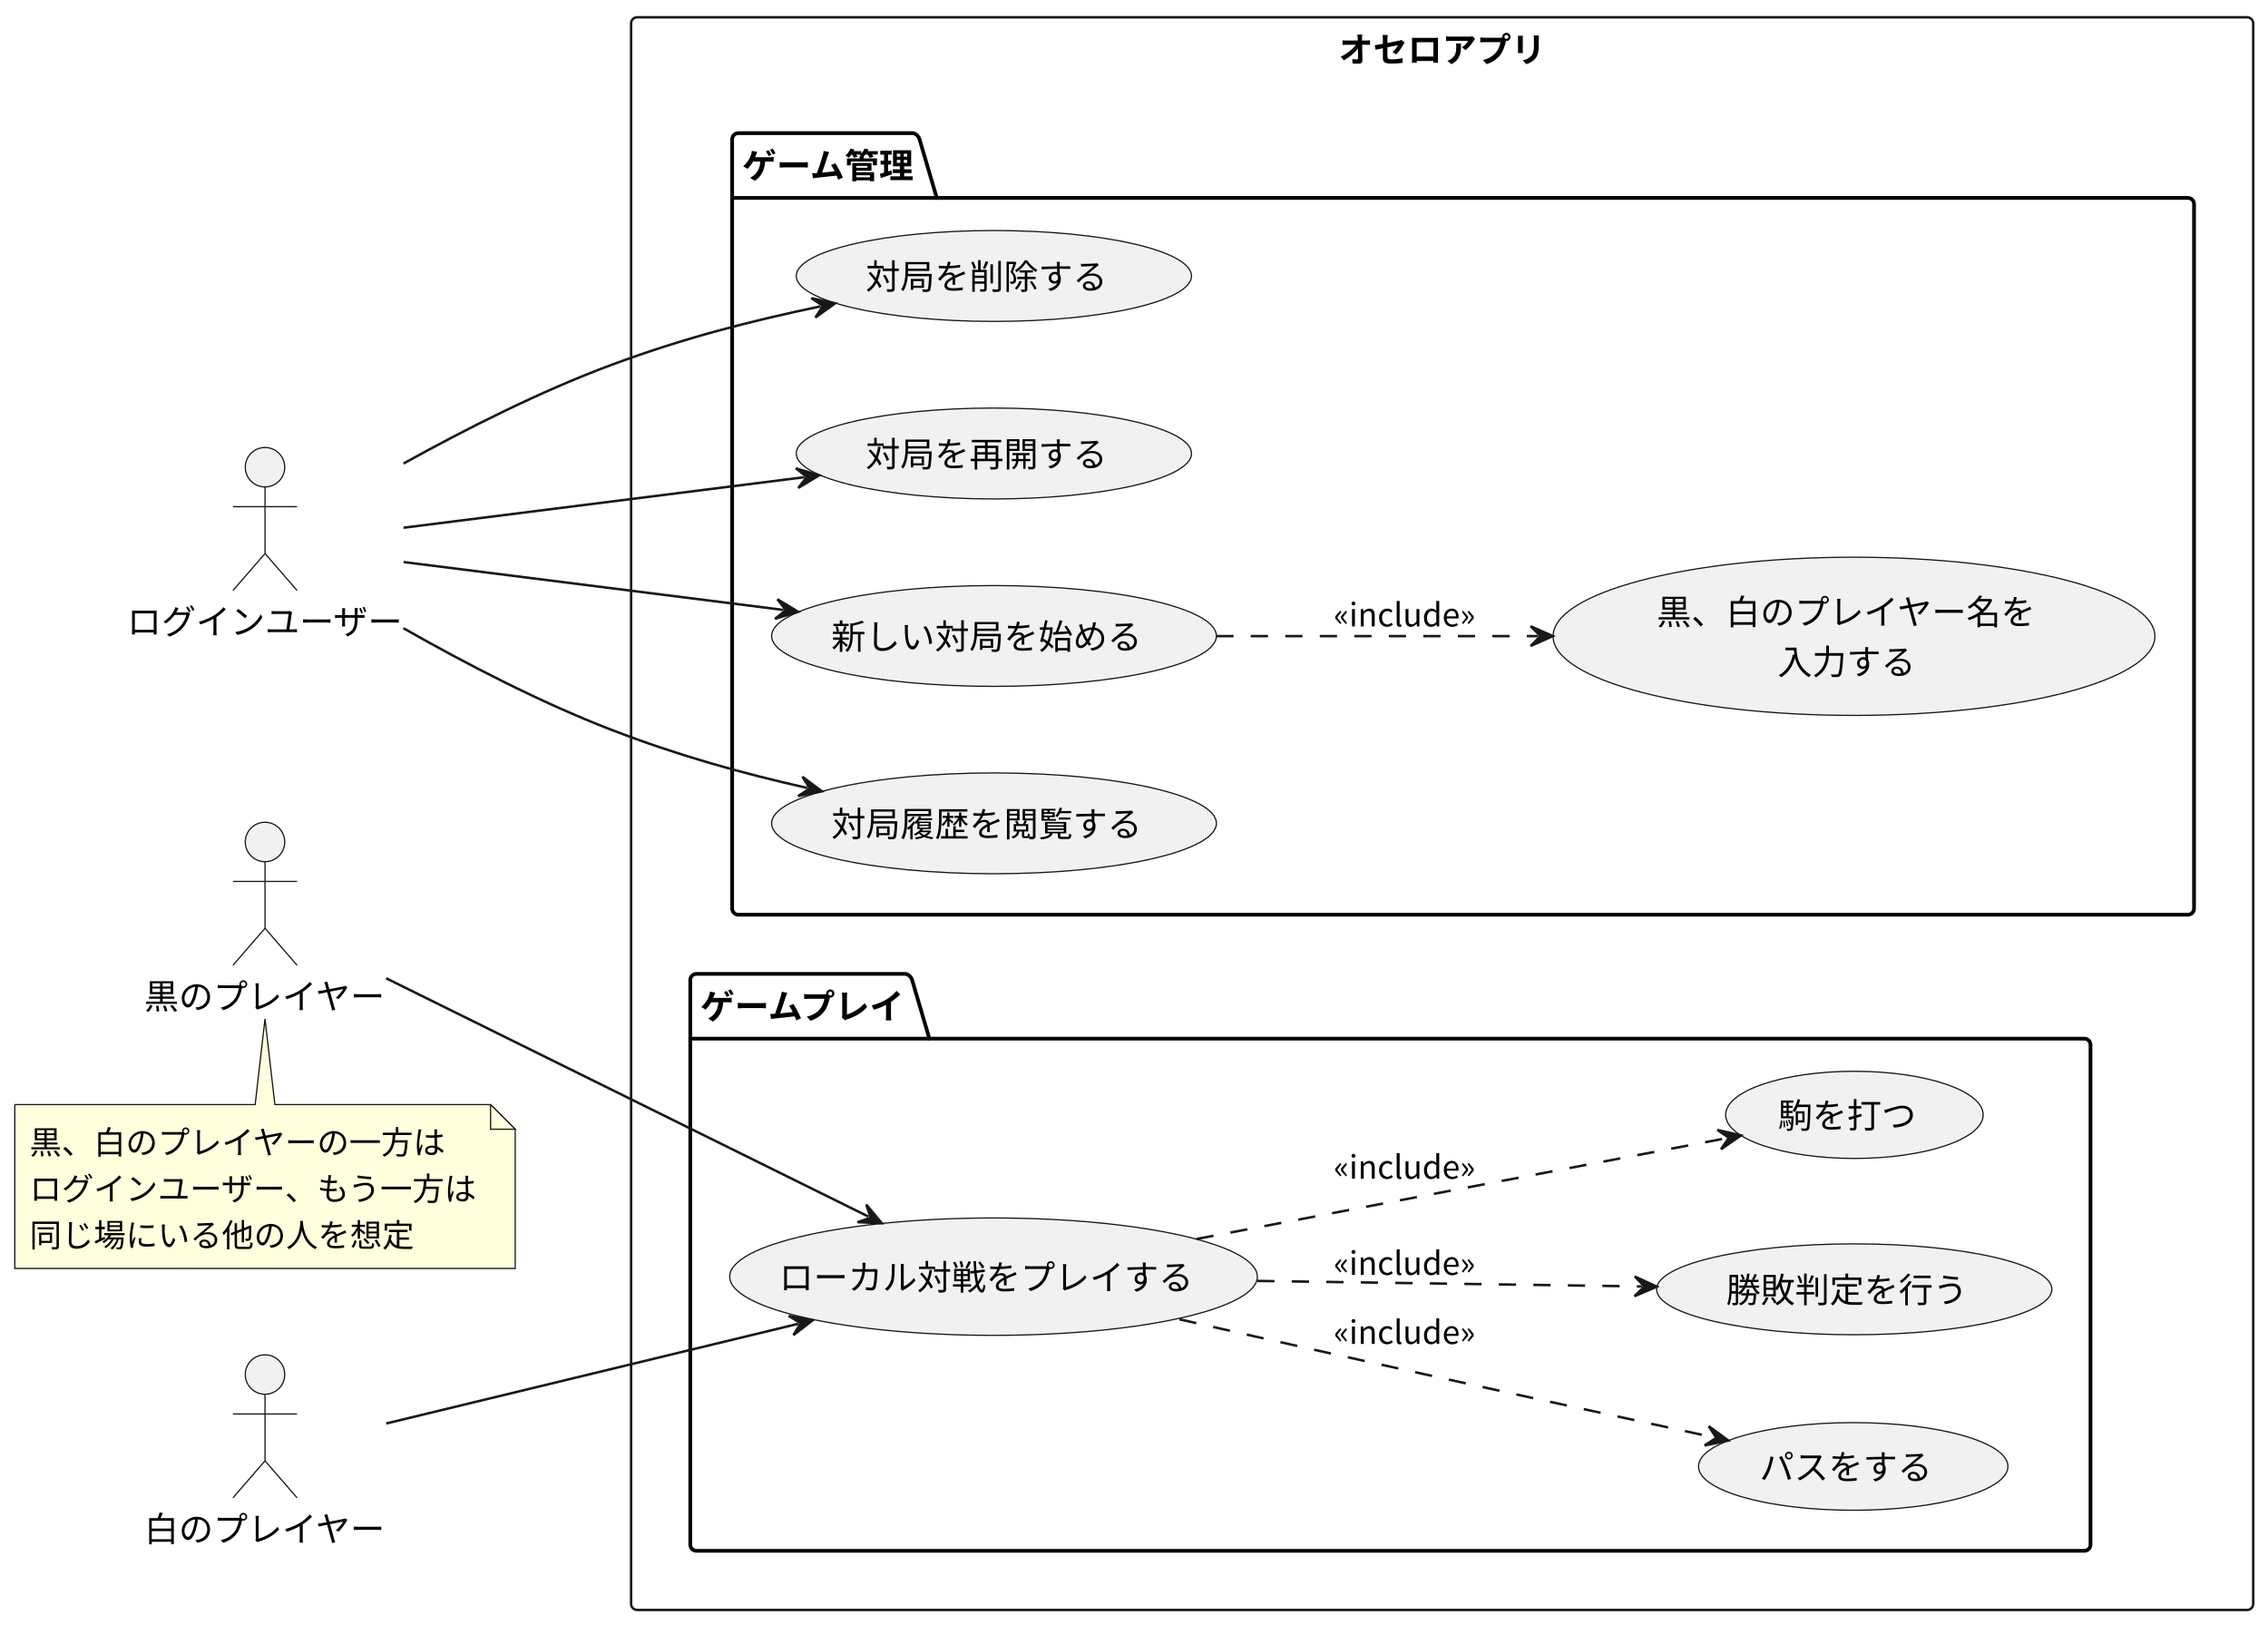
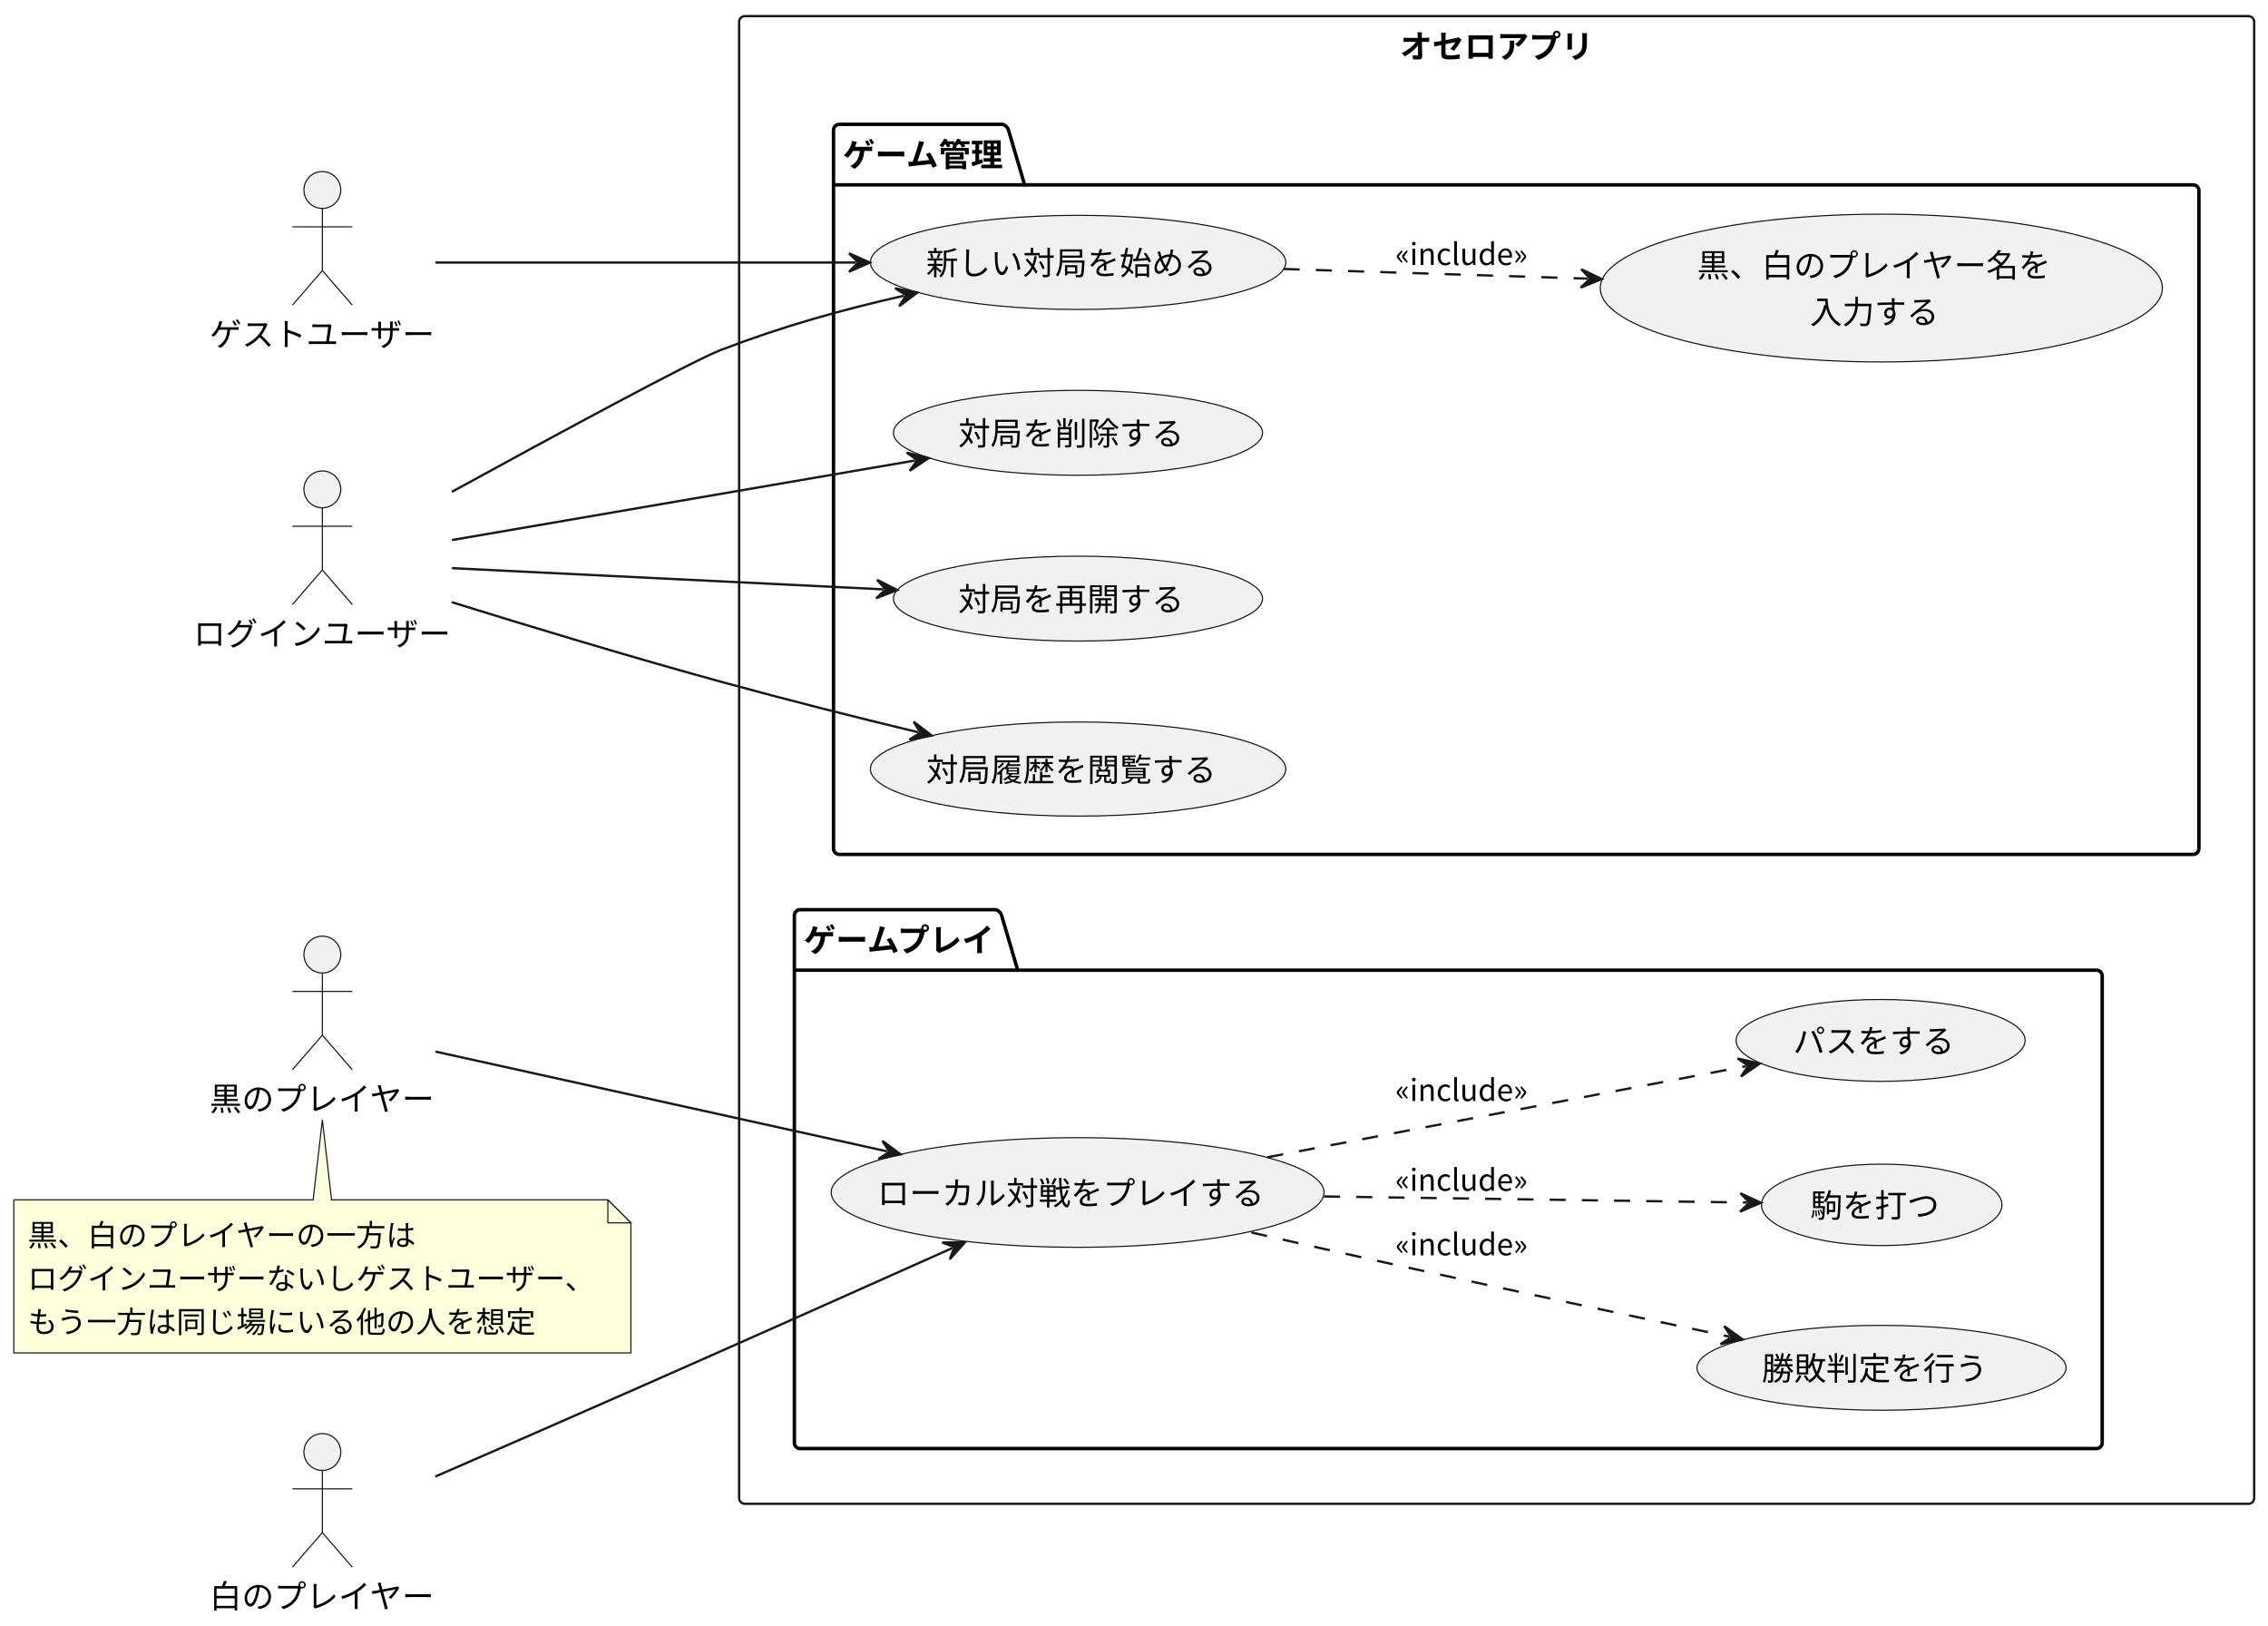
- <svg xmlns="http://www.w3.org/2000/svg" contentStyleType="text/css" height="659px" preserveAspectRatio="none" style="width:920px;height:659px;background:#FFFFFF;" version="1.1" viewBox="0 0 920 659" width="920px" zoomAndPan="magnify">
+ <svg xmlns="http://www.w3.org/2000/svg" contentStyleType="text/css" height="706px" preserveAspectRatio="none" style="width:985px;height:706px;background:#FFFFFF;" version="1.1" viewBox="0 0 985 706" width="985px" zoomAndPan="magnify">
  <defs />
  <g>
    <g id="cluster_オセロアプリ">
-       <rect fill="none" height="646" rx="2.5" ry="2.5" style="stroke:#181818;stroke-width:1.0;" width="658" x="256" y="7" />
-       <text fill="#000000" font-family="Noto Sans CJK JP" font-size="14" font-weight="bold" lengthAdjust="spacing" textLength="84" x="543" y="25.24">オセロアプリ</text>
+       <rect fill="none" height="646" rx="2.5" ry="2.5" style="stroke:#181818;stroke-width:1.0;" width="658" x="321" y="7" />
+       <text fill="#000000" font-family="Noto Sans CJK JP" font-size="14" font-weight="bold" lengthAdjust="spacing" textLength="84" x="608" y="25.24">オセロアプリ</text>
    </g>
    <g id="cluster_ゲーム管理">
-       <path d="M299.5,54 L370.5,54 A3.75,3.75 0 0 1 373,56.5 L380,80.272 L887.5,80.272 A2.5,2.5 0 0 1 890,82.772 L890,368.5 A2.5,2.5 0 0 1 887.5,371 L299.5,371 A2.5,2.5 0 0 1 297,368.5 L297,56.5 A2.5,2.5 0 0 1 299.5,54 " fill="none" style="stroke:#000000;stroke-width:1.5;" />
-       <line style="stroke:#000000;stroke-width:1.5;" x1="297" x2="380" y1="80.272" y2="80.272" />
-       <text fill="#000000" font-family="Noto Sans CJK JP" font-size="14" font-weight="bold" lengthAdjust="spacing" textLength="70" x="301" y="72.24">ゲーム管理</text>
+       <path d="M364.5,54 L435.5,54 A3.75,3.75 0 0 1 438,56.5 L445,80.272 L952.5,80.272 A2.5,2.5 0 0 1 955,82.772 L955,368.5 A2.5,2.5 0 0 1 952.5,371 L364.5,371 A2.5,2.5 0 0 1 362,368.5 L362,56.5 A2.5,2.5 0 0 1 364.5,54 " fill="none" style="stroke:#000000;stroke-width:1.5;" />
+       <line style="stroke:#000000;stroke-width:1.5;" x1="362" x2="445" y1="80.272" y2="80.272" />
+       <text fill="#000000" font-family="Noto Sans CJK JP" font-size="14" font-weight="bold" lengthAdjust="spacing" textLength="70" x="366" y="72.24">ゲーム管理</text>
    </g>
    <g id="cluster_ゲームプレイ">
-       <path d="M282.5,395 L367.5,395 A3.75,3.75 0 0 1 370,397.5 L377,421.272 L845.5,421.272 A2.5,2.5 0 0 1 848,423.772 L848,626.5 A2.5,2.5 0 0 1 845.5,629 L282.5,629 A2.5,2.5 0 0 1 280,626.5 L280,397.5 A2.5,2.5 0 0 1 282.5,395 " fill="none" style="stroke:#000000;stroke-width:1.5;" />
-       <line style="stroke:#000000;stroke-width:1.5;" x1="280" x2="377" y1="421.272" y2="421.272" />
-       <text fill="#000000" font-family="Noto Sans CJK JP" font-size="14" font-weight="bold" lengthAdjust="spacing" textLength="84" x="284" y="413.24">ゲームプレイ</text>
+       <path d="M347.5,395 L432.5,395 A3.75,3.75 0 0 1 435,397.5 L442,421.272 L910.5,421.272 A2.5,2.5 0 0 1 913,423.772 L913,626.5 A2.5,2.5 0 0 1 910.5,629 L347.5,629 A2.5,2.5 0 0 1 345,626.5 L345,397.5 A2.5,2.5 0 0 1 347.5,395 " fill="none" style="stroke:#000000;stroke-width:1.5;" />
+       <line style="stroke:#000000;stroke-width:1.5;" x1="345" x2="442" y1="421.272" y2="421.272" />
+       <text fill="#000000" font-family="Noto Sans CJK JP" font-size="14" font-weight="bold" lengthAdjust="spacing" textLength="84" x="349" y="413.24">ゲームプレイ</text>
    </g>
    <g id="elem_createNewGame">
-       <ellipse cx="403.213" cy="257.943" fill="#F1F1F1" rx="90.213" ry="20.443" style="stroke:#181818;stroke-width:0.5;" />
-       <text fill="#000000" font-family="Noto Sans CJK JP" font-size="14" lengthAdjust="spacing" textLength="126" x="337.213" y="263.313">新しい対局を始める</text>
+       <ellipse cx="468.213" cy="113.943" fill="#F1F1F1" rx="90.213" ry="20.443" style="stroke:#181818;stroke-width:0.5;" />
+       <text fill="#000000" font-family="Noto Sans CJK JP" font-size="14" lengthAdjust="spacing" textLength="126" x="402.213" y="119.313">新しい対局を始める</text>
    </g>
    <g id="elem_GameHistory">
-       <ellipse cx="403.213" cy="333.943" fill="#F1F1F1" rx="90.213" ry="20.443" style="stroke:#181818;stroke-width:0.5;" />
-       <text fill="#000000" font-family="Noto Sans CJK JP" font-size="14" lengthAdjust="spacing" textLength="126" x="337.213" y="339.313">対局履歴を閲覧する</text>
+       <ellipse cx="468.213" cy="333.943" fill="#F1F1F1" rx="90.213" ry="20.443" style="stroke:#181818;stroke-width:0.5;" />
+       <text fill="#000000" font-family="Noto Sans CJK JP" font-size="14" lengthAdjust="spacing" textLength="126" x="402.213" y="339.313">対局履歴を閲覧する</text>
    </g>
    <g id="elem_deleteGame">
-       <ellipse cx="403.163" cy="111.933" fill="#F1F1F1" rx="80.163" ry="18.433" style="stroke:#181818;stroke-width:0.5;" />
-       <text fill="#000000" font-family="Noto Sans CJK JP" font-size="14" lengthAdjust="spacing" textLength="98" x="351.163" y="117.302">対局を削除する</text>
+       <ellipse cx="468.163" cy="187.933" fill="#F1F1F1" rx="80.163" ry="18.433" style="stroke:#181818;stroke-width:0.5;" />
+       <text fill="#000000" font-family="Noto Sans CJK JP" font-size="14" lengthAdjust="spacing" textLength="98" x="416.163" y="193.303">対局を削除する</text>
    </g>
    <g id="elem_restartGame">
-       <ellipse cx="403.163" cy="183.933" fill="#F1F1F1" rx="80.163" ry="18.433" style="stroke:#181818;stroke-width:0.5;" />
-       <text fill="#000000" font-family="Noto Sans CJK JP" font-size="14" lengthAdjust="spacing" textLength="98" x="351.163" y="189.303">対局を再開する</text>
+       <ellipse cx="468.163" cy="259.933" fill="#F1F1F1" rx="80.163" ry="18.433" style="stroke:#181818;stroke-width:0.5;" />
+       <text fill="#000000" font-family="Noto Sans CJK JP" font-size="14" lengthAdjust="spacing" textLength="98" x="416.163" y="265.303">対局を再開する</text>
    </g>
    <g id="elem_PlayerName">
-       <ellipse cx="752.064" cy="258.08" fill="#F1F1F1" rx="122.064" ry="32.08" style="stroke:#181818;stroke-width:0.5;" />
-       <text fill="#000000" font-family="Noto Sans CJK JP" font-size="14" lengthAdjust="spacing" textLength="154" x="672.064" y="253.314">黒、白のプレイヤー名を</text>
-       <text fill="#000000" font-family="Noto Sans CJK JP" font-size="14" lengthAdjust="spacing" textLength="56" x="721.064" y="273.586">入力する</text>
+       <ellipse cx="817.064" cy="125.08" fill="#F1F1F1" rx="122.064" ry="32.08" style="stroke:#181818;stroke-width:0.5;" />
+       <text fill="#000000" font-family="Noto Sans CJK JP" font-size="14" lengthAdjust="spacing" textLength="154" x="737.064" y="120.314">黒、白のプレイヤー名を</text>
+       <text fill="#000000" font-family="Noto Sans CJK JP" font-size="14" lengthAdjust="spacing" textLength="56" x="786.064" y="140.586">入力する</text>
    </g>
    <g id="elem_playLocalGame">
-       <ellipse cx="403.015" cy="517.803" fill="#F1F1F1" rx="107.015" ry="23.803" style="stroke:#181818;stroke-width:0.5;" />
-       <text fill="#000000" font-family="Noto Sans CJK JP" font-size="14" lengthAdjust="spacing" textLength="168" x="316.015" y="523.173">ローカル対戦をプレイする</text>
+       <ellipse cx="468.015" cy="517.803" fill="#F1F1F1" rx="107.015" ry="23.803" style="stroke:#181818;stroke-width:0.5;" />
+       <text fill="#000000" font-family="Noto Sans CJK JP" font-size="14" lengthAdjust="spacing" textLength="168" x="381.015" y="523.173">ローカル対戦をプレイする</text>
    </g>
    <g id="elem_placePiece">
-       <ellipse cx="752.232" cy="452.177" fill="#F1F1F1" rx="52.232" ry="17.677" style="stroke:#181818;stroke-width:0.5;" />
-       <text fill="#000000" font-family="Noto Sans CJK JP" font-size="14" lengthAdjust="spacing" textLength="56" x="721.232" y="457.547">駒を打つ</text>
+       <ellipse cx="817.232" cy="523.177" fill="#F1F1F1" rx="52.232" ry="17.677" style="stroke:#181818;stroke-width:0.5;" />
+       <text fill="#000000" font-family="Noto Sans CJK JP" font-size="14" lengthAdjust="spacing" textLength="56" x="786.232" y="528.547">駒を打つ</text>
    </g>
    <g id="elem_passTurn">
-       <ellipse cx="751.759" cy="594.774" fill="#F1F1F1" rx="62.759" ry="17.773" style="stroke:#181818;stroke-width:0.5;" />
-       <text fill="#000000" font-family="Noto Sans CJK JP" font-size="14" lengthAdjust="spacing" textLength="70" x="713.759" y="600.144">パスをする</text>
+       <ellipse cx="816.759" cy="451.774" fill="#F1F1F1" rx="62.759" ry="17.773" style="stroke:#181818;stroke-width:0.5;" />
+       <text fill="#000000" font-family="Noto Sans CJK JP" font-size="14" lengthAdjust="spacing" textLength="70" x="778.759" y="457.144">パスをする</text>
    </g>
    <g id="elem_endGame">
-       <ellipse cx="752.163" cy="522.933" fill="#F1F1F1" rx="80.163" ry="18.433" style="stroke:#181818;stroke-width:0.5;" />
-       <text fill="#000000" font-family="Noto Sans CJK JP" font-size="14" lengthAdjust="spacing" textLength="98" x="700.163" y="528.303">勝敗判定を行う</text>
+       <ellipse cx="817.163" cy="593.933" fill="#F1F1F1" rx="80.163" ry="18.433" style="stroke:#181818;stroke-width:0.5;" />
+       <text fill="#000000" font-family="Noto Sans CJK JP" font-size="14" lengthAdjust="spacing" textLength="98" x="765.163" y="599.303">勝敗判定を行う</text>
+     </g>
+     <g id="elem_guestuser">
+       <ellipse cx="140" cy="82.5" fill="#F1F1F1" rx="8" ry="8" style="stroke:#181818;stroke-width:0.5;" />
+       <path d="M140,90.5 L140,117.5 M127,98.5 L153,98.5 M140,117.5 L127,132.5 M140,117.5 L153,132.5 " fill="none" style="stroke:#181818;stroke-width:0.5;" />
+       <text fill="#000000" font-family="Noto Sans CJK JP" font-size="14" lengthAdjust="spacing" textLength="98" x="91" y="150.24">ゲストユーザー</text>
    </g>
    <g id="elem_loggedInUser">
-       <ellipse cx="107.5" cy="189.5" fill="#F1F1F1" rx="8" ry="8" style="stroke:#181818;stroke-width:0.5;" />
-       <path d="M107.5,197.5 L107.5,224.5 M94.5,205.5 L120.5,205.5 M107.5,224.5 L94.5,239.5 M107.5,224.5 L120.5,239.5 " fill="none" style="stroke:#181818;stroke-width:0.5;" />
-       <text fill="#000000" font-family="Noto Sans CJK JP" font-size="14" lengthAdjust="spacing" textLength="112" x="51.5" y="257.24">ログインユーザー</text>
+       <ellipse cx="140" cy="212.5" fill="#F1F1F1" rx="8" ry="8" style="stroke:#181818;stroke-width:0.5;" />
+       <path d="M140,220.5 L140,247.5 M127,228.5 L153,228.5 M140,247.5 L127,262.5 M140,247.5 L153,262.5 " fill="none" style="stroke:#181818;stroke-width:0.5;" />
+       <text fill="#000000" font-family="Noto Sans CJK JP" font-size="14" lengthAdjust="spacing" textLength="112" x="84" y="280.24">ログインユーザー</text>
    </g>
    <g id="elem_blackPlayer">
-       <ellipse cx="107.5" cy="341.5" fill="#F1F1F1" rx="8" ry="8" style="stroke:#181818;stroke-width:0.5;" />
-       <path d="M107.5,349.5 L107.5,376.5 M94.5,357.5 L120.5,357.5 M107.5,376.5 L94.5,391.5 M107.5,376.5 L120.5,391.5 " fill="none" style="stroke:#181818;stroke-width:0.5;" />
-       <text fill="#000000" font-family="Noto Sans CJK JP" font-size="14" lengthAdjust="spacing" textLength="98" x="58.5" y="409.24">黒のプレイヤー</text>
+       <ellipse cx="140" cy="414.5" fill="#F1F1F1" rx="8" ry="8" style="stroke:#181818;stroke-width:0.5;" />
+       <path d="M140,422.5 L140,449.5 M127,430.5 L153,430.5 M140,449.5 L127,464.5 M140,449.5 L153,464.5 " fill="none" style="stroke:#181818;stroke-width:0.5;" />
+       <text fill="#000000" font-family="Noto Sans CJK JP" font-size="14" lengthAdjust="spacing" textLength="98" x="91" y="482.24">黒のプレイヤー</text>
    </g>
    <g id="elem_whitePlayer">
-       <ellipse cx="107.5" cy="557.5" fill="#F1F1F1" rx="8" ry="8" style="stroke:#181818;stroke-width:0.5;" />
-       <path d="M107.5,565.5 L107.5,592.5 M94.5,573.5 L120.5,573.5 M107.5,592.5 L94.5,607.5 M107.5,592.5 L120.5,607.5 " fill="none" style="stroke:#181818;stroke-width:0.5;" />
-       <text fill="#000000" font-family="Noto Sans CJK JP" font-size="14" lengthAdjust="spacing" textLength="98" x="58.5" y="625.24">白のプレイヤー</text>
+       <ellipse cx="140" cy="630.5" fill="#F1F1F1" rx="8" ry="8" style="stroke:#181818;stroke-width:0.5;" />
+       <path d="M140,638.5 L140,665.5 M127,646.5 L153,646.5 M140,665.5 L127,680.5 M140,665.5 L153,680.5 " fill="none" style="stroke:#181818;stroke-width:0.5;" />
+       <text fill="#000000" font-family="Noto Sans CJK JP" font-size="14" lengthAdjust="spacing" textLength="98" x="91" y="698.24">白のプレイヤー</text>
    </g>
-     <g id="elem_GMN27">
-       <path d="M6,448 L6,514.472 A0,0 0 0 0 6,514.472 L209,514.472 A0,0 0 0 0 209,514.472 L209,458 L199,448 L111.5,448 L107.5,413.25 L103.5,448 L6,448 A0,0 0 0 0 6,448 " fill="#FEFFDD" style="stroke:#181818;stroke-width:0.5;" />
-       <path d="M199,448 L199,458 L209,458 L199,448 " fill="#FEFFDD" style="stroke:#181818;stroke-width:0.5;" />
-       <text fill="#000000" font-family="Noto Sans CJK JP" font-size="13" lengthAdjust="spacing" textLength="169" x="12" y="468.08">黒、白のプレイヤーの一方は</text>
-       <text fill="#000000" font-family="Noto Sans CJK JP" font-size="13" lengthAdjust="spacing" textLength="182" x="12" y="486.904">ログインユーザー、もう一方は</text>
-       <text fill="#000000" font-family="Noto Sans CJK JP" font-size="13" lengthAdjust="spacing" textLength="156" x="12" y="505.728">同じ場にいる他の人を想定</text>
+     <g id="elem_GMN29">
+       <path d="M6,521 L6,587.472 A0,0 0 0 0 6,587.472 L274,587.472 A0,0 0 0 0 274,587.472 L274,531 L264,521 L144,521 L140,486.25 L136,521 L6,521 A0,0 0 0 0 6,521 " fill="#FEFFDD" style="stroke:#181818;stroke-width:0.5;" />
+       <path d="M264,521 L264,531 L274,531 L264,521 " fill="#FEFFDD" style="stroke:#181818;stroke-width:0.5;" />
+       <text fill="#000000" font-family="Noto Sans CJK JP" font-size="13" lengthAdjust="spacing" textLength="169" x="12" y="541.08">黒、白のプレイヤーの一方は</text>
+       <text fill="#000000" font-family="Noto Sans CJK JP" font-size="13" lengthAdjust="spacing" textLength="247" x="12" y="559.904">ログインユーザーないしゲストユーザー、</text>
+       <text fill="#000000" font-family="Noto Sans CJK JP" font-size="13" lengthAdjust="spacing" textLength="221" x="12" y="578.728">もう一方は同じ場にいる他の人を想定</text>
    </g>
    <g id="link_createNewGame_PlayerName">
-       <path d="M493.36,258 C534.93,258 579,258 623.9,258 " fill="none" id="createNewGame-to-PlayerName" style="stroke:#181818;stroke-width:1.0;stroke-dasharray:7.0,7.0;" />
-       <polygon fill="#181818" points="629.9,258,620.9,254,624.9,258,620.9,262,629.9,258" style="stroke:#181818;stroke-width:1.0;" />
-       <text fill="#000000" font-family="Noto Sans CJK JP" font-size="13" lengthAdjust="spacing" textLength="58" x="541" y="254.08">«include»</text>
+       <path d="M557.46,116.8 C599.43,118.13 644.213,119.55 689.623,120.99 " fill="none" id="createNewGame-to-PlayerName" style="stroke:#181818;stroke-width:1.0;stroke-dasharray:7.0,7.0;" />
+       <polygon fill="#181818" points="695.62,121.18,686.751,116.897,690.622,121.022,686.498,124.893,695.62,121.18" style="stroke:#181818;stroke-width:1.0;" />
+       <text fill="#000000" font-family="Noto Sans CJK JP" font-size="13" lengthAdjust="spacing" textLength="58" x="606" y="115.08">«include»</text>
    </g>
    <g id="link_playLocalGame_placePiece">
-       <path d="M485.36,502.53 C554.27,489.42 644.596,472.241 700.326,461.641 " fill="none" id="playLocalGame-to-placePiece" style="stroke:#181818;stroke-width:1.0;stroke-dasharray:7.0,7.0;" />
-       <polygon fill="#181818" points="706.22,460.52,696.631,458.272,701.308,461.454,698.126,466.131,706.22,460.52" style="stroke:#181818;stroke-width:1.0;" />
-       <text fill="#000000" font-family="Noto Sans CJK JP" font-size="13" lengthAdjust="spacing" textLength="58" x="541" y="478.08">«include»</text>
+       <path d="M575,519.53 C637.98,520.43 709.021,521.453 758.781,522.173 " fill="none" id="playLocalGame-to-placePiece" style="stroke:#181818;stroke-width:1.0;stroke-dasharray:7.0,7.0;" />
+       <polygon fill="#181818" points="764.78,522.26,755.839,518.13,759.78,522.188,755.723,526.129,764.78,522.26" style="stroke:#181818;stroke-width:1.0;" />
+       <text fill="#000000" font-family="Noto Sans CJK JP" font-size="13" lengthAdjust="spacing" textLength="58" x="606" y="517.08">«include»</text>
    </g>
    <g id="link_playLocalGame_passTurn">
-       <path d="M478.44,535.1 C498.42,539.66 520.03,544.55 540,549 C595.07,561.28 652.455,573.753 695.225,582.993 " fill="none" id="playLocalGame-to-passTurn" style="stroke:#181818;stroke-width:1.0;stroke-dasharray:7.0,7.0;" />
-       <polygon fill="#181818" points="701.09,584.26,693.138,578.45,696.203,583.204,691.448,586.269,701.09,584.26" style="stroke:#181818;stroke-width:1.0;" />
-       <text fill="#000000" font-family="Noto Sans CJK JP" font-size="13" lengthAdjust="spacing" textLength="58" x="541" y="545.08">«include»</text>
+       <path d="M550.36,502.53 C616.46,489.95 701.816,473.721 758.326,462.971 " fill="none" id="playLocalGame-to-passTurn" style="stroke:#181818;stroke-width:1.0;stroke-dasharray:7.0,7.0;" />
+       <polygon fill="#181818" points="764.22,461.85,754.631,459.602,759.308,462.784,756.126,467.462,764.22,461.85" style="stroke:#181818;stroke-width:1.0;" />
+       <text fill="#000000" font-family="Noto Sans CJK JP" font-size="13" lengthAdjust="spacing" textLength="58" x="606" y="478.08">«include»</text>
    </g>
    <g id="link_playLocalGame_endGame">
-       <path d="M510,519.53 C562.22,520.28 618.101,521.084 666.081,521.774 " fill="none" id="playLocalGame-to-endGame" style="stroke:#181818;stroke-width:1.0;stroke-dasharray:7.0,7.0;" />
-       <polygon fill="#181818" points="672.08,521.86,663.138,517.731,667.081,521.788,663.023,525.73,672.08,521.86" style="stroke:#181818;stroke-width:1.0;" />
-       <text fill="#000000" font-family="Noto Sans CJK JP" font-size="13" lengthAdjust="spacing" textLength="58" x="541" y="517.08">«include»</text>
+       <path d="M543.43,535.16 C563.41,539.72 585.02,544.59 605,549 C656.21,560.3 708.639,571.464 750.959,580.374 " fill="none" id="playLocalGame-to-endGame" style="stroke:#181818;stroke-width:1.0;stroke-dasharray:7.0,7.0;" />
+       <polygon fill="#181818" points="756.83,581.61,748.847,575.842,751.937,580.58,747.199,583.67,756.83,581.61" style="stroke:#181818;stroke-width:1.0;" />
+       <text fill="#000000" font-family="Noto Sans CJK JP" font-size="13" lengthAdjust="spacing" textLength="58" x="606" y="545.08">«include»</text>
+     </g>
+     <g id="link_guestuser_createNewGame">
+       <path d="M189.1,114 C238.61,114 310.88,114 371.75,114 " fill="none" id="guestuser-to-createNewGame" style="stroke:#181818;stroke-width:1.0;" />
+       <polygon fill="#181818" points="377.75,114,368.75,110,372.75,114,368.75,118,377.75,114" style="stroke:#181818;stroke-width:1.0;" />
    </g>
    <g id="link_loggedInUser_createNewGame">
-       <path d="M163.71,227.96 C208.87,233.65 267.347,241.03 317.827,247.39 " fill="none" id="loggedInUser-to-createNewGame" style="stroke:#181818;stroke-width:1.0;" />
-       <polygon fill="#181818" points="323.78,248.14,315.351,243.046,318.819,247.515,314.351,250.984,323.78,248.14" style="stroke:#181818;stroke-width:1.0;" />
+       <path d="M196.25,213.56 C241.83,188.6 300.91,156.64 313,152 C340.25,141.54 365.489,134.559 392.559,128.409 " fill="none" id="loggedInUser-to-createNewGame" style="stroke:#181818;stroke-width:1.0;" />
+       <polygon fill="#181818" points="398.41,127.08,388.748,125.173,393.534,128.188,390.52,132.975,398.41,127.08" style="stroke:#181818;stroke-width:1.0;" />
    </g>
    <g id="link_loggedInUser_GameHistory">
-       <path d="M163.65,254.8 C188.7,269.05 219.13,284.88 248,296 C275.24,306.49 300.469,313.483 327.548,319.623 " fill="none" id="loggedInUser-to-GameHistory" style="stroke:#181818;stroke-width:1.0;" />
-       <polygon fill="#181818" points="333.4,320.95,325.507,315.059,328.524,319.844,323.738,322.861,333.4,320.95" style="stroke:#181818;stroke-width:1.0;" />
+       <path d="M196.17,261.47 C229.81,271.93 273.74,285.23 313,296 C343.01,304.23 370.697,311.192 398.788,317.972 " fill="none" id="loggedInUser-to-GameHistory" style="stroke:#181818;stroke-width:1.0;" />
+       <polygon fill="#181818" points="404.62,319.38,396.81,313.38,399.76,318.207,394.933,321.157,404.62,319.38" style="stroke:#181818;stroke-width:1.0;" />
    </g>
    <g id="link_loggedInUser_deleteGame">
-       <path d="M163.69,188 C188.75,174.11 219.18,158.71 248,148 C277.08,137.19 304.626,130.133 332.876,124.253 " fill="none" id="loggedInUser-to-deleteGame" style="stroke:#181818;stroke-width:1.0;" />
-       <polygon fill="#181818" points="338.75,123.03,329.124,120.948,333.855,124.049,330.754,128.78,338.75,123.03" style="stroke:#181818;stroke-width:1.0;" />
+       <path d="M196.3,234.5 C253.61,224.66 337.167,210.306 397.397,199.956 " fill="none" id="loggedInUser-to-deleteGame" style="stroke:#181818;stroke-width:1.0;" />
+       <polygon fill="#181818" points="403.31,198.94,393.763,196.522,398.382,199.787,395.117,204.406,403.31,198.94" style="stroke:#181818;stroke-width:1.0;" />
    </g>
    <g id="link_loggedInUser_restartGame">
-       <path d="M163.71,214.04 C211.45,208.02 274.757,200.041 326.317,193.541 " fill="none" id="loggedInUser-to-restartGame" style="stroke:#181818;stroke-width:1.0;" />
-       <polygon fill="#181818" points="332.27,192.79,322.84,189.947,327.309,193.415,323.841,197.884,332.27,192.79" style="stroke:#181818;stroke-width:1.0;" />
+       <path d="M196.3,246.71 C249.44,249.32 324.217,252.996 383.707,255.916 " fill="none" id="loggedInUser-to-restartGame" style="stroke:#181818;stroke-width:1.0;" />
+       <polygon fill="#181818" points="389.7,256.21,380.907,251.774,384.706,255.965,380.515,259.764,389.7,256.21" style="stroke:#181818;stroke-width:1.0;" />
    </g>
    <g id="link_blackPlayer_playLocalGame">
-       <path d="M156.64,396.78 C212.42,424.34 298.201,466.722 352.301,493.452 " fill="none" id="blackPlayer-to-playLocalGame" style="stroke:#181818;stroke-width:1.0;" />
-       <polygon fill="#181818" points="357.68,496.11,351.383,488.537,353.197,493.895,347.839,495.709,357.68,496.11" style="stroke:#181818;stroke-width:1.0;" />
+       <path d="M189.1,456.62 C242.33,468.38 322.941,486.186 385.301,499.956 " fill="none" id="blackPlayer-to-playLocalGame" style="stroke:#181818;stroke-width:1.0;" />
+       <polygon fill="#181818" points="391.16,501.25,383.234,495.404,386.278,500.172,381.509,503.215,391.16,501.25" style="stroke:#181818;stroke-width:1.0;" />
    </g>
    <g id="link_whitePlayer_playLocalGame">
-       <path d="M156.64,577.36 C203.64,565.99 269.918,549.951 323.828,536.911 " fill="none" id="whitePlayer-to-playLocalGame" style="stroke:#181818;stroke-width:1.0;" />
-       <polygon fill="#181818" points="329.66,535.5,319.972,533.728,324.8,536.676,321.853,541.504,329.66,535.5" style="stroke:#181818;stroke-width:1.0;" />
+       <path d="M189.06,641.15 C214.35,630.15 245.88,616.4 274,604 C323.51,582.17 374.563,559.401 413.583,541.941 " fill="none" id="whitePlayer-to-playLocalGame" style="stroke:#181818;stroke-width:1.0;" />
+       <polygon fill="#181818" points="419.06,539.49,409.211,539.515,414.496,541.532,412.479,546.817,419.06,539.49" style="stroke:#181818;stroke-width:1.0;" />
    </g>
  </g>
</svg>
